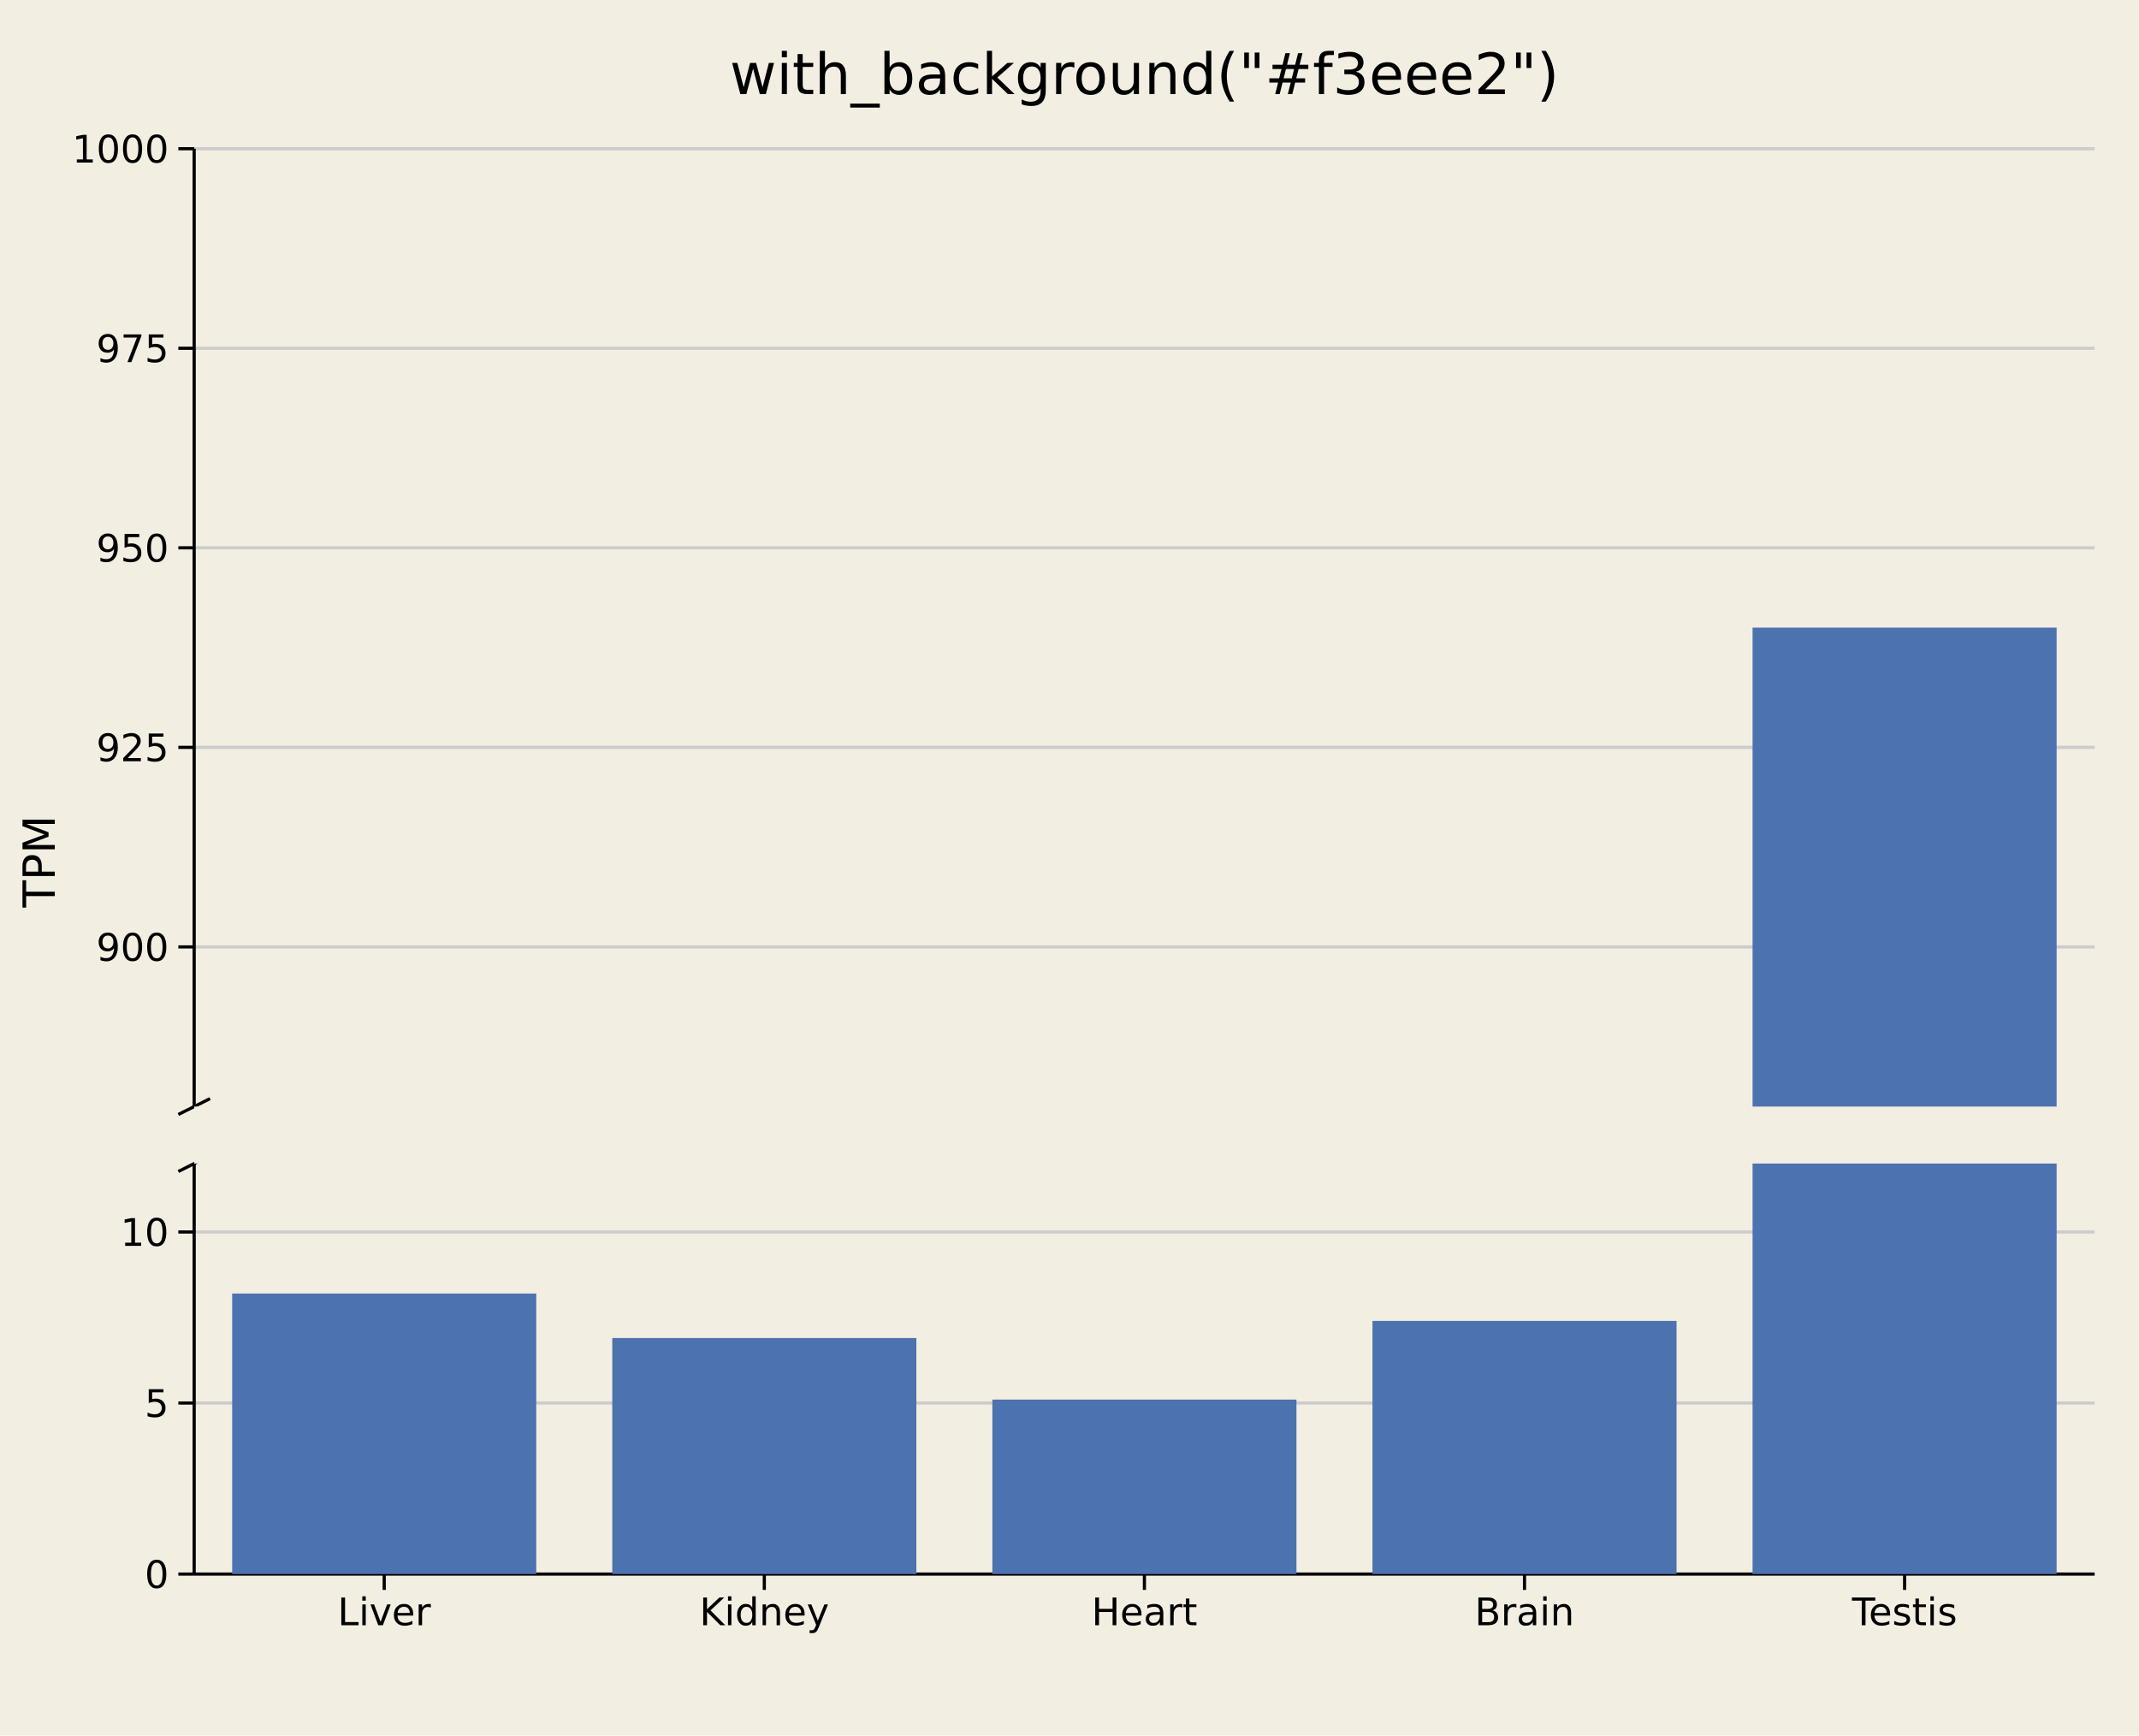
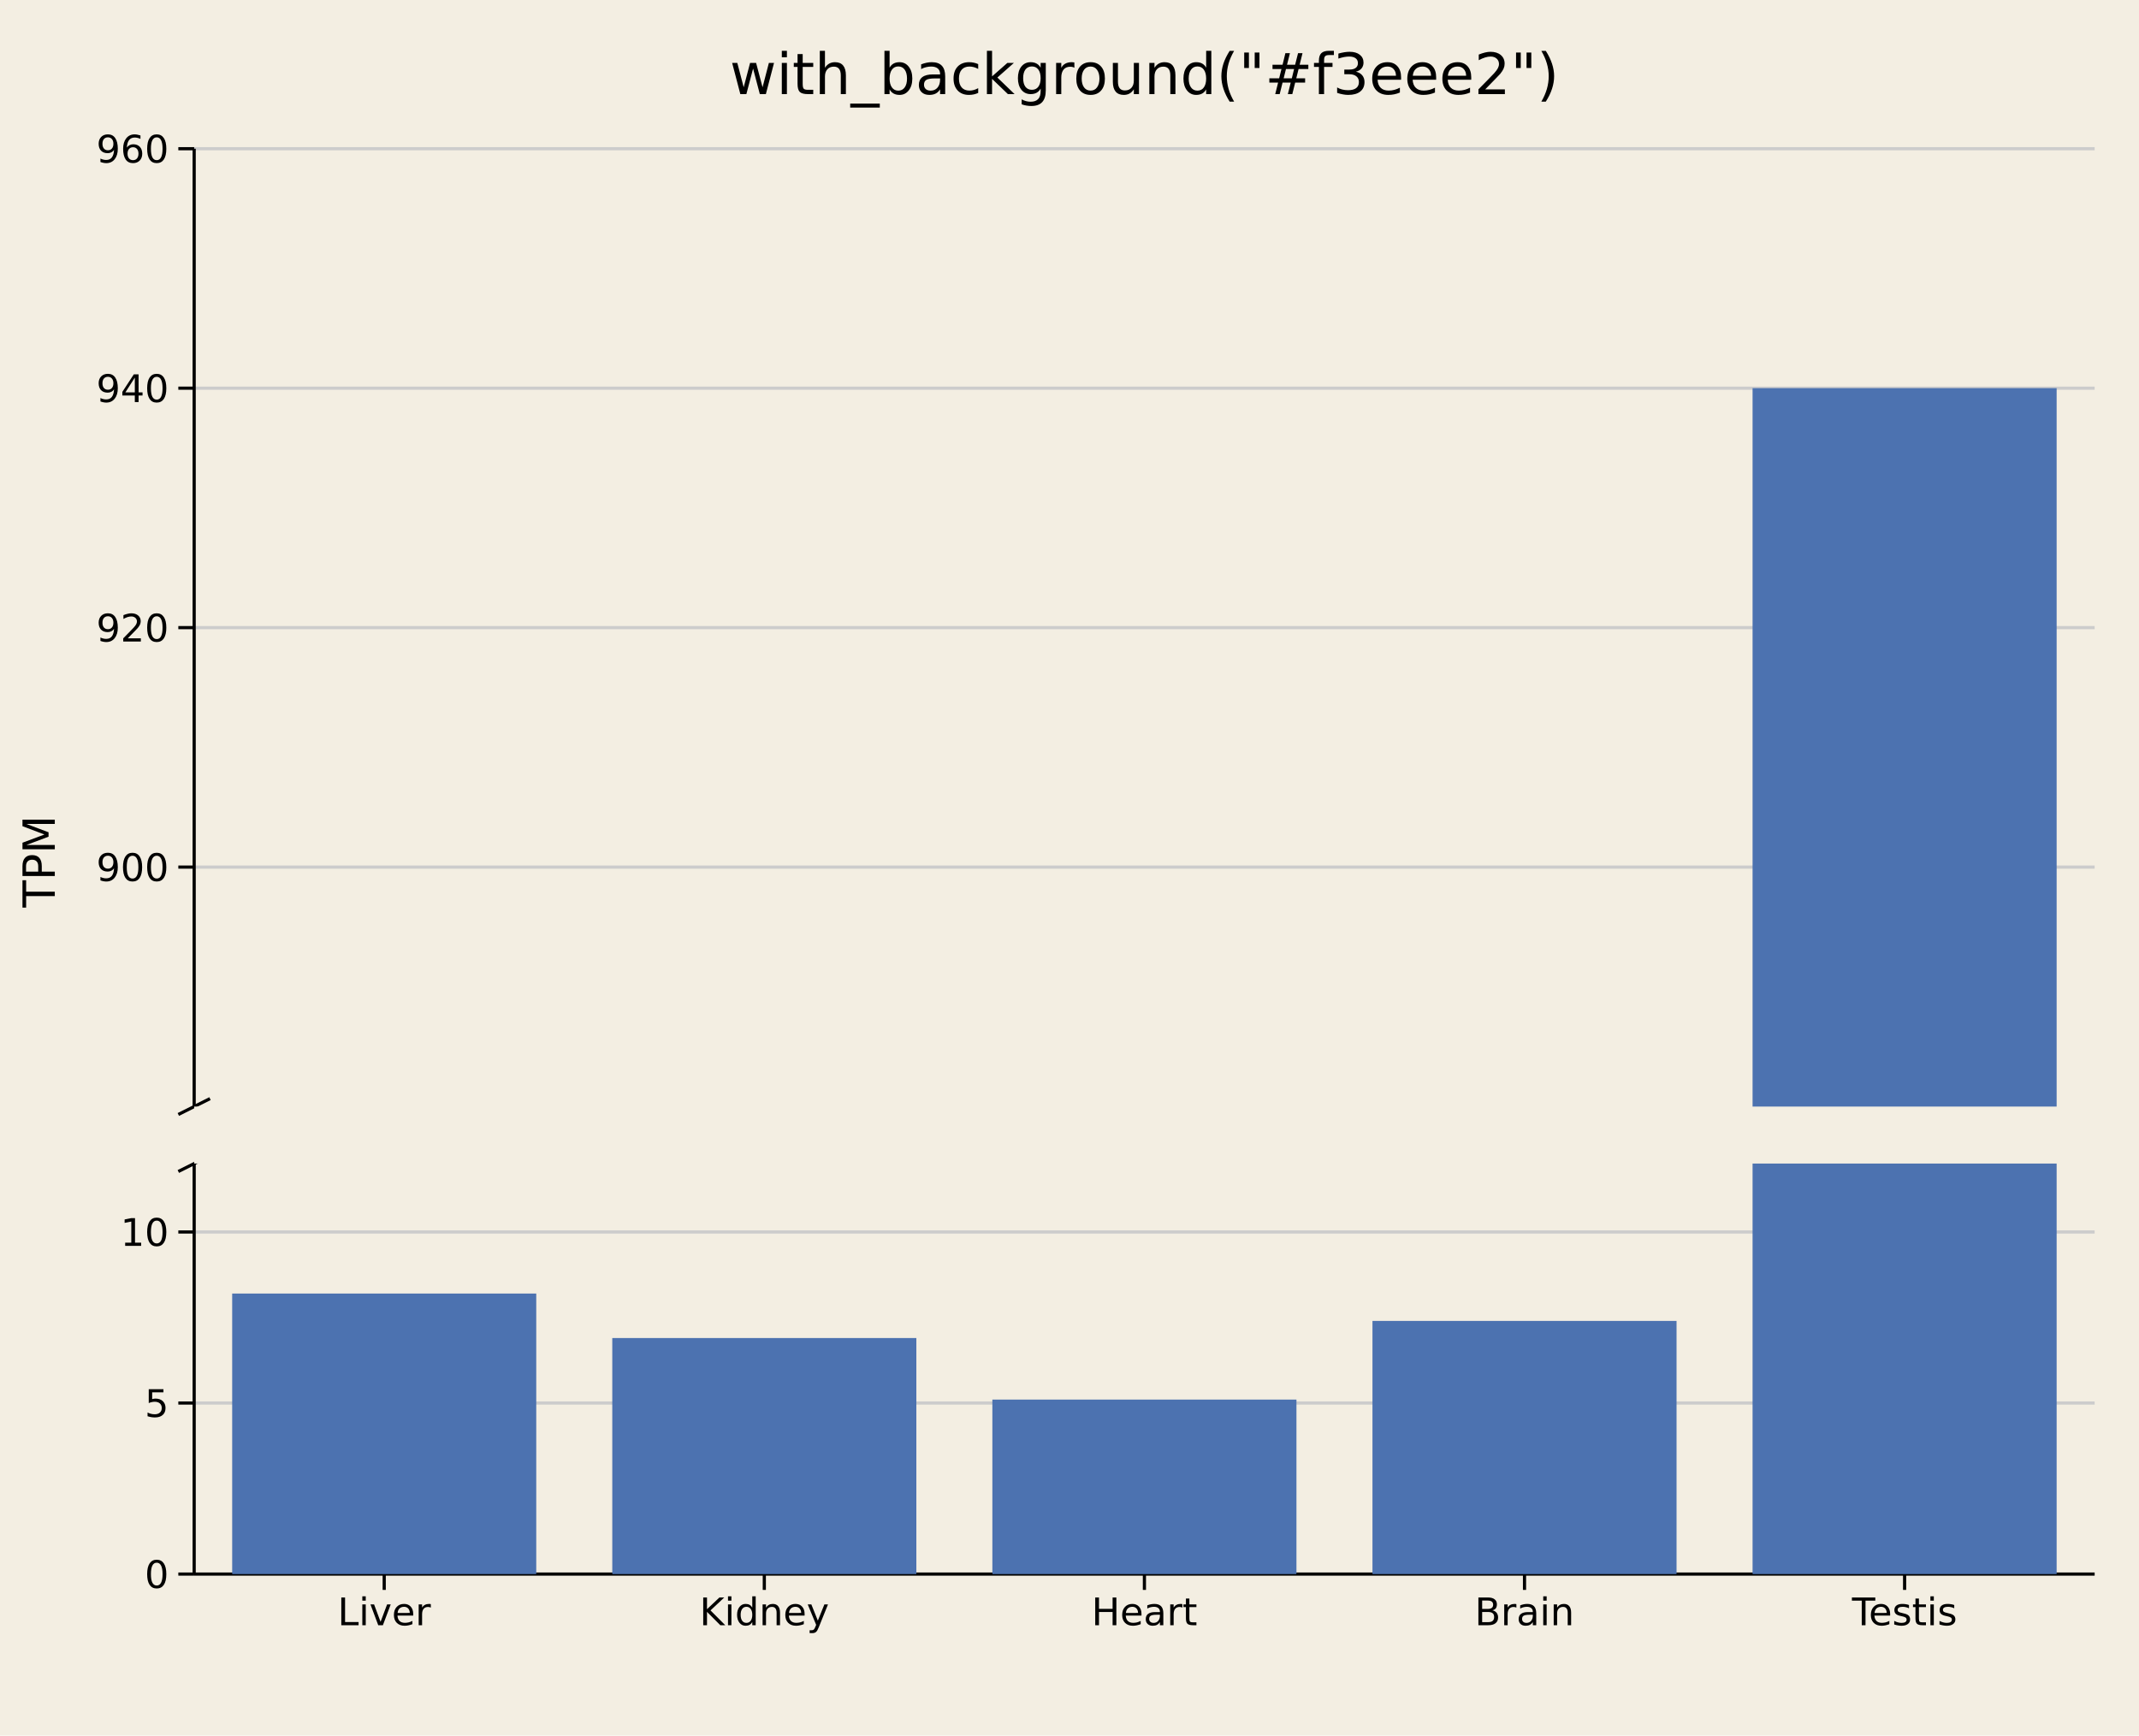
<svg xmlns="http://www.w3.org/2000/svg" width="675.3" height="547.95" font-family="DejaVu Sans, Verdana, Liberation Sans, Arial, sans-serif" fill="black">
  <rect width="100%" height="100%" fill="#f3eee2" />
  <defs>
-     <clipPath id="kuva-clip-5">
+     <clipPath id="kuva-clip-6">
      <rect x="61.3" y="46.95" width="600" height="450" />
    </clipPath>
  </defs>
  <line x1="61.3" y1="442.95" x2="661.3" y2="442.95" stroke="#cccccc" stroke-width="1" />
  <line x1="61.3" y1="388.95" x2="661.3" y2="388.95" stroke="#cccccc" stroke-width="1" />
-   <line x1="61.3" y1="298.95" x2="661.3" y2="298.95" stroke="#cccccc" stroke-width="1" />
-   <line x1="61.3" y1="235.95" x2="661.3" y2="235.95" stroke="#cccccc" stroke-width="1" />
-   <line x1="61.3" y1="172.95" x2="661.3" y2="172.95" stroke="#cccccc" stroke-width="1" />
-   <line x1="61.3" y1="109.95" x2="661.3" y2="109.95" stroke="#cccccc" stroke-width="1" />
+   <line x1="61.3" y1="273.75" x2="661.3" y2="273.75" stroke="#cccccc" stroke-width="1" />
+   <line x1="61.3" y1="198.15" x2="661.3" y2="198.15" stroke="#cccccc" stroke-width="1" />
+   <line x1="61.3" y1="122.55" x2="661.3" y2="122.55" stroke="#cccccc" stroke-width="1" />
  <line x1="61.3" y1="46.95" x2="661.3" y2="46.95" stroke="#cccccc" stroke-width="1" />
  <line x1="61.3" y1="496.95" x2="661.3" y2="496.95" stroke="#000000" stroke-width="1" />
  <line x1="61.3" y1="496.95" x2="61.3" y2="367.35" stroke="#000000" stroke-width="1" />
  <line x1="61.3" y1="349.35" x2="61.3" y2="46.95" stroke="#000000" stroke-width="1" />
  <line x1="56.3" y1="369.85" x2="66.3" y2="364.85" stroke="#000000" stroke-width="1" />
  <line x1="56.3" y1="351.85" x2="66.3" y2="346.85" stroke="#000000" stroke-width="1" />
  <text x="121.3" y="513.09" font-size="12" text-anchor="middle">Liver</text>
  <line x1="121.3" y1="496.95" x2="121.3" y2="501.95" stroke="#000000" stroke-width="1" />
  <text x="241.3" y="513.09" font-size="12" text-anchor="middle">Kidney</text>
  <line x1="241.3" y1="496.95" x2="241.3" y2="501.95" stroke="#000000" stroke-width="1" />
  <text x="361.3" y="513.09" font-size="12" text-anchor="middle">Heart</text>
  <line x1="361.3" y1="496.95" x2="361.3" y2="501.95" stroke="#000000" stroke-width="1" />
  <text x="481.3" y="513.09" font-size="12" text-anchor="middle">Brain</text>
  <line x1="481.3" y1="496.95" x2="481.3" y2="501.95" stroke="#000000" stroke-width="1" />
  <text x="601.3" y="513.09" font-size="12" text-anchor="middle">Testis</text>
  <line x1="601.3" y1="496.95" x2="601.3" y2="501.95" stroke="#000000" stroke-width="1" />
  <line x1="56.3" y1="496.95" x2="61.3" y2="496.95" stroke="#000000" stroke-width="1" />
  <text x="53.3" y="501.33" font-size="12" text-anchor="end">0</text>
  <line x1="56.3" y1="442.95" x2="61.3" y2="442.95" stroke="#000000" stroke-width="1" />
  <text x="53.3" y="447.33" font-size="12" text-anchor="end">5</text>
  <line x1="56.3" y1="388.95" x2="61.3" y2="388.95" stroke="#000000" stroke-width="1" />
  <text x="53.3" y="393.33" font-size="12" text-anchor="end">10</text>
-   <line x1="56.3" y1="298.95" x2="61.3" y2="298.95" stroke="#000000" stroke-width="1" />
-   <text x="53.3" y="303.33" font-size="12" text-anchor="end">900</text>
-   <line x1="56.3" y1="235.95" x2="61.3" y2="235.95" stroke="#000000" stroke-width="1" />
-   <text x="53.3" y="240.33" font-size="12" text-anchor="end">925</text>
-   <line x1="56.3" y1="172.95" x2="61.3" y2="172.95" stroke="#000000" stroke-width="1" />
-   <text x="53.3" y="177.33" font-size="12" text-anchor="end">950</text>
-   <line x1="56.3" y1="109.95" x2="61.3" y2="109.95" stroke="#000000" stroke-width="1" />
-   <text x="53.3" y="114.33" font-size="12" text-anchor="end">975</text>
+   <line x1="56.3" y1="273.75" x2="61.3" y2="273.75" stroke="#000000" stroke-width="1" />
+   <text x="53.3" y="278.13" font-size="12" text-anchor="end">900</text>
+   <line x1="56.3" y1="198.15" x2="61.3" y2="198.15" stroke="#000000" stroke-width="1" />
+   <text x="53.3" y="202.53" font-size="12" text-anchor="end">920</text>
+   <line x1="56.3" y1="122.55" x2="61.3" y2="122.55" stroke="#000000" stroke-width="1" />
+   <text x="53.3" y="126.93" font-size="12" text-anchor="end">940</text>
  <line x1="56.3" y1="46.95" x2="61.3" y2="46.95" stroke="#000000" stroke-width="1" />
-   <text x="53.3" y="51.33" font-size="12" text-anchor="end">1000</text>
+   <text x="53.3" y="51.33" font-size="12" text-anchor="end">960</text>
  <text x="17.3" y="271.95" font-size="14" text-anchor="middle" transform="rotate(-90,17.3,271.95)">TPM</text>
  <text x="361.3" y="29.71" font-size="18" text-anchor="middle">with_background("#f3eee2")</text>
-   <g clip-path="url(#kuva-clip-5)">
+   <g clip-path="url(#kuva-clip-6)">
    <rect x="73.3" y="408.39" width="96" height="88.56" fill="#4c72b0" />
    <rect x="193.3" y="422.43" width="96" height="74.52" fill="#4c72b0" />
    <rect x="313.3" y="441.87" width="96" height="55.08" fill="#4c72b0" />
    <rect x="433.3" y="417.03" width="96" height="79.92" fill="#4c72b0" />
-     <rect x="553.3" y="198.15" width="96" height="298.8" fill="#4c72b0" />
+     <rect x="553.3" y="122.55" width="96" height="374.4" fill="#4c72b0" />
    <rect x="61.3" y="349.35" width="600" height="18" fill="#f3eee2" />
  </g>
</svg>
